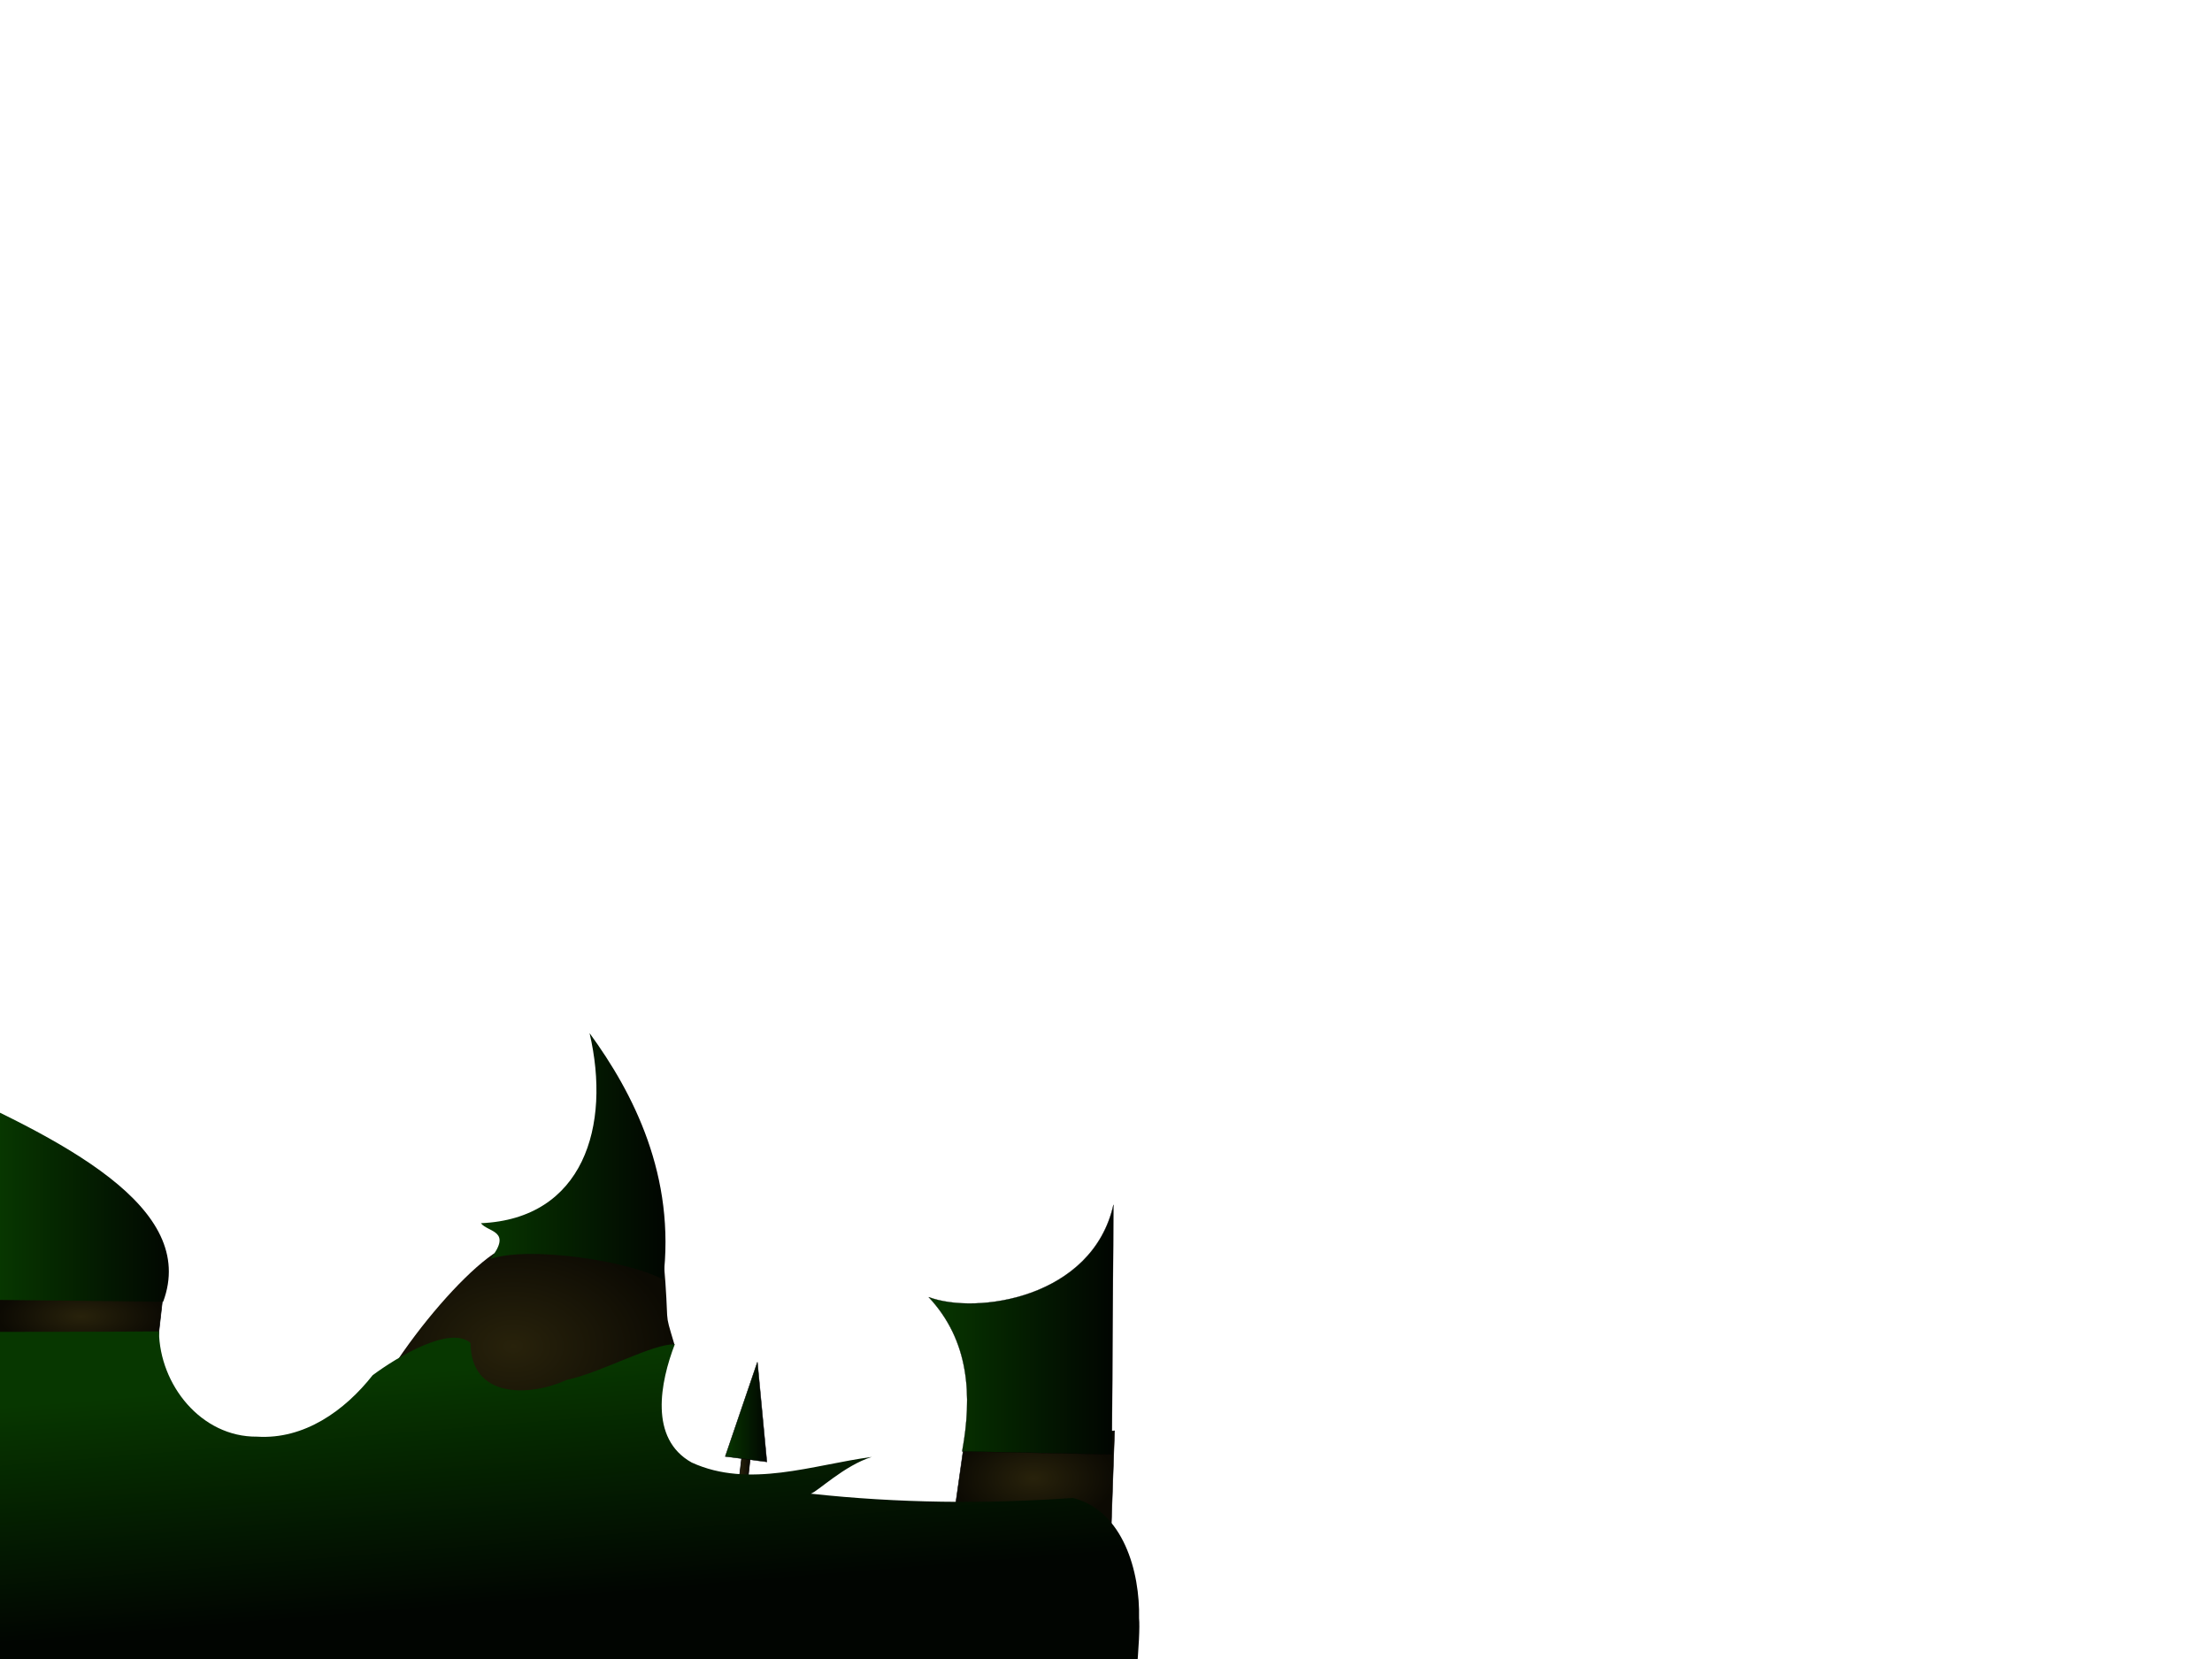
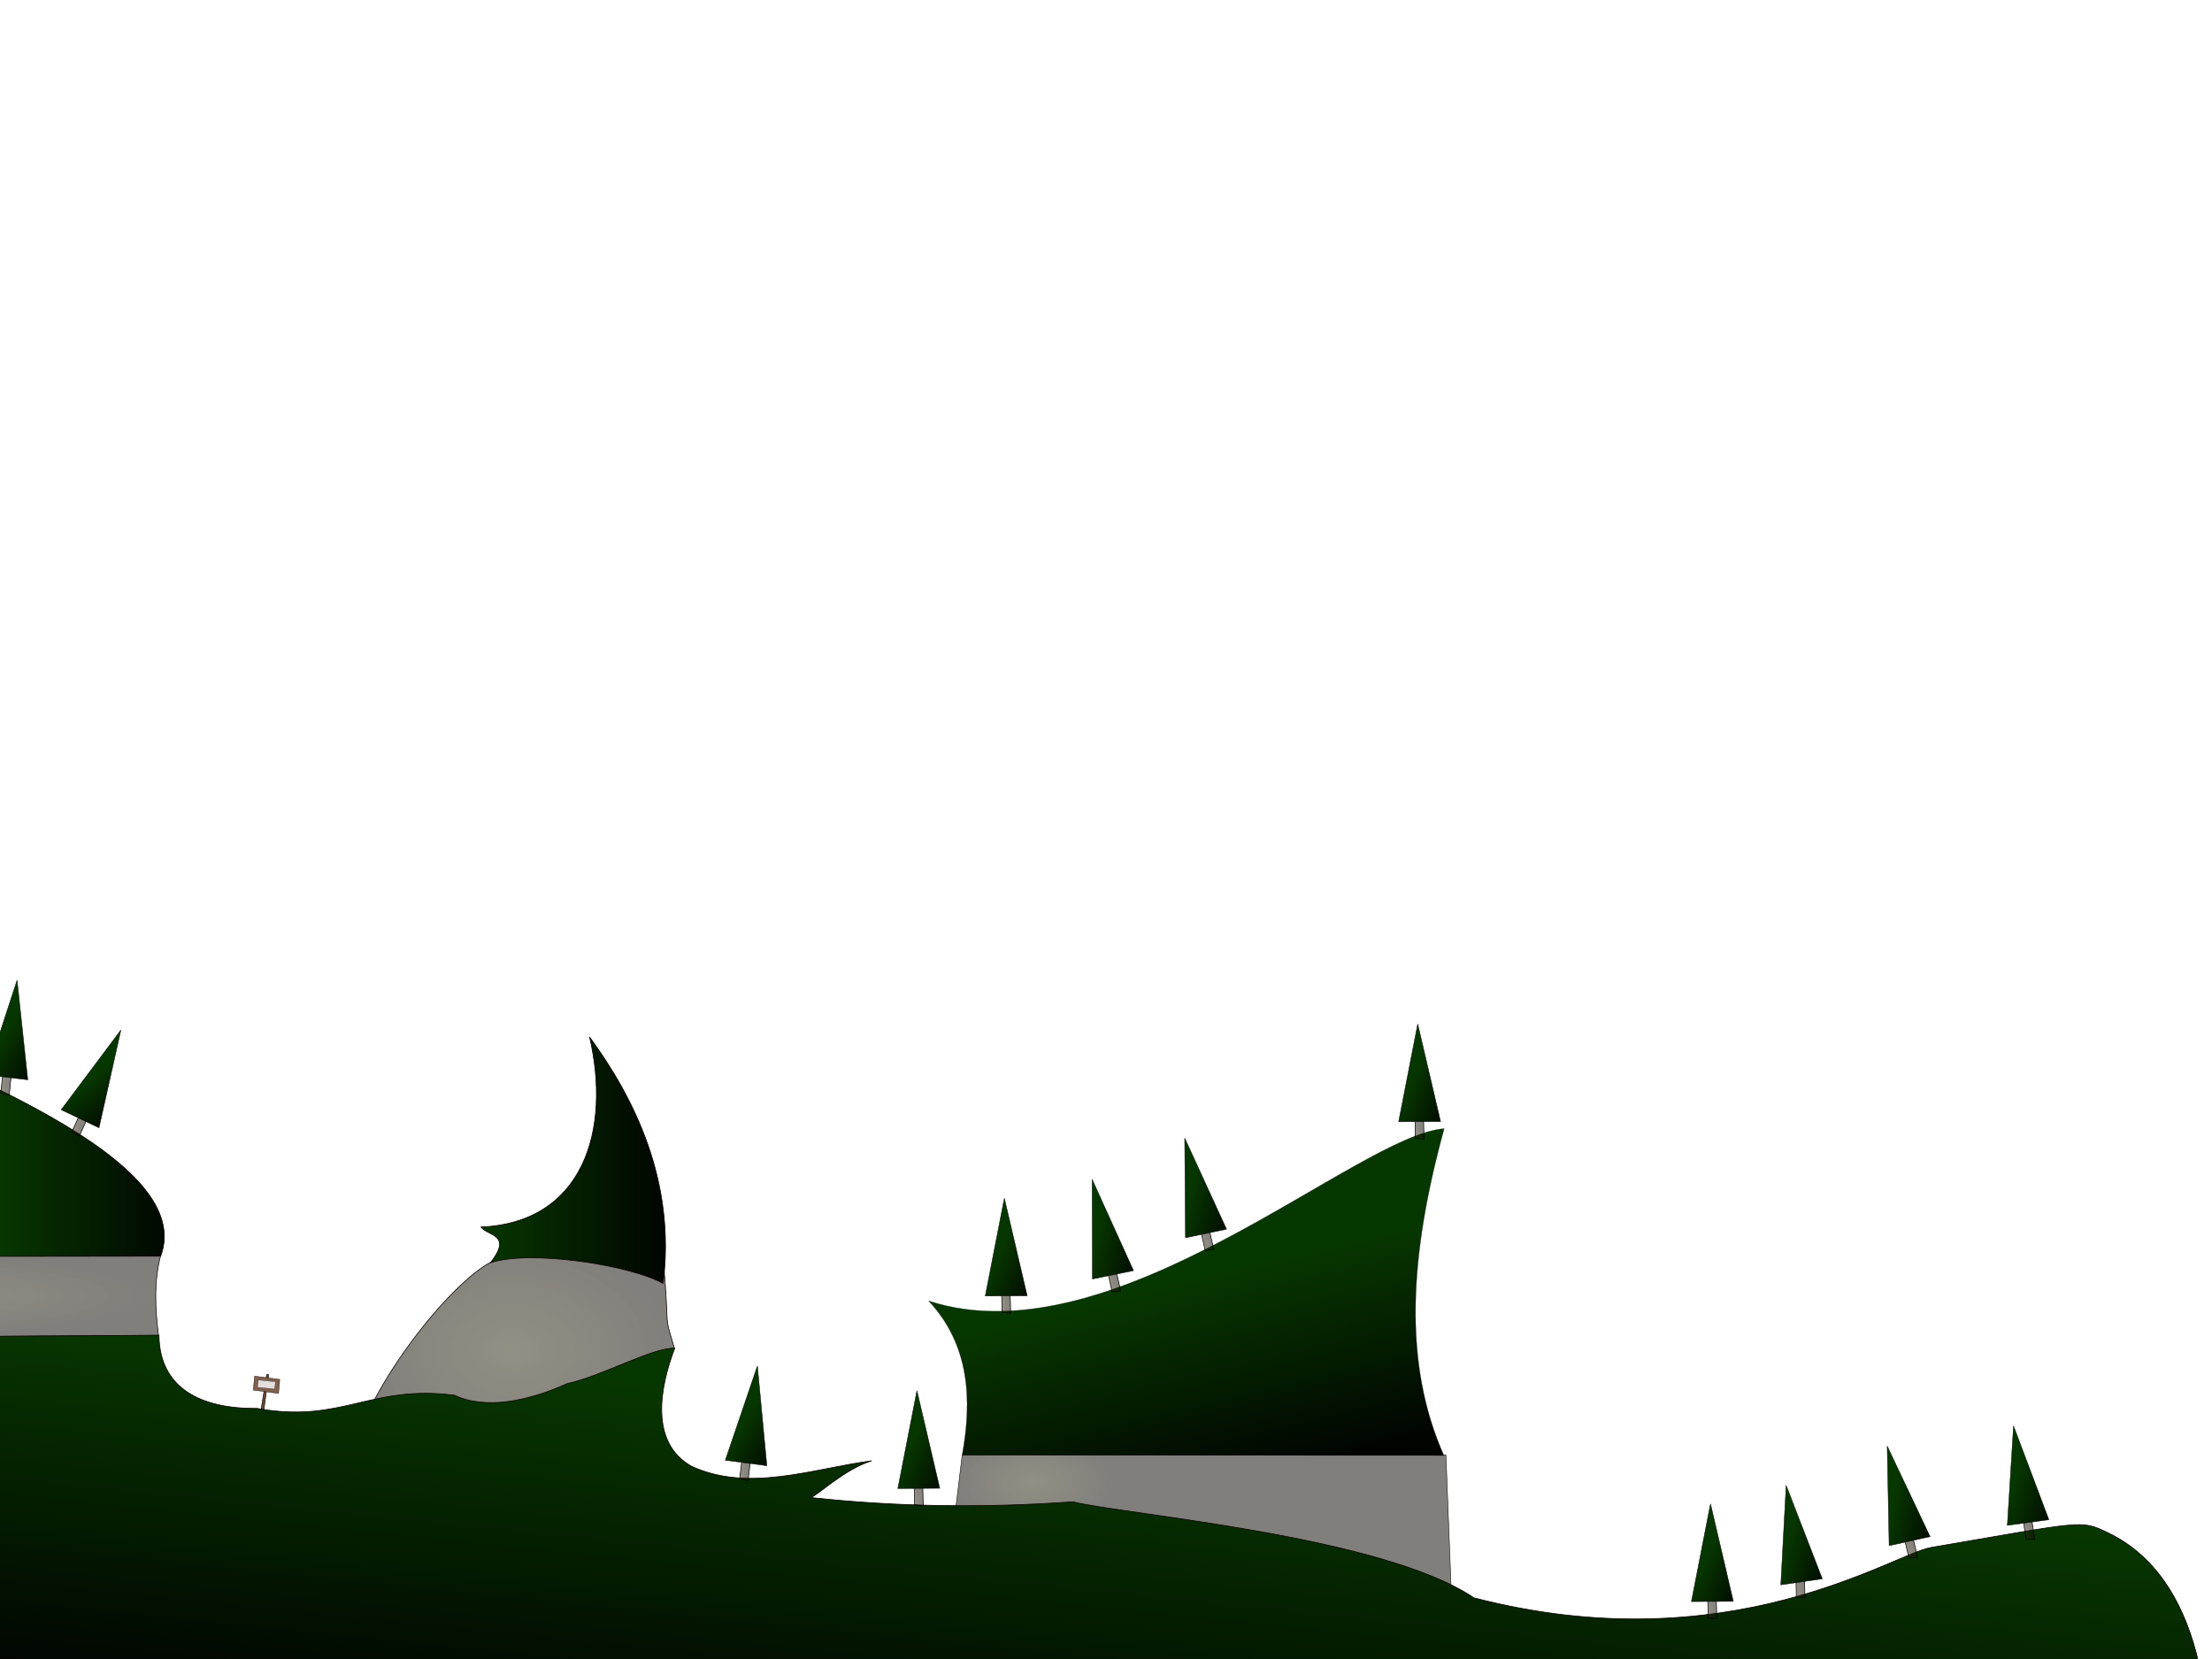
<svg xmlns="http://www.w3.org/2000/svg" xmlns:xlink="http://www.w3.org/1999/xlink" width="3200" height="2400" id="svg2816" version="1.1">
  <defs id="defs2818">
    <linearGradient id="linearGradient3711">
-       <stop style="stop-color:#28220b;stop-opacity:1;" offset="0" id="stop3713" />
-       <stop style="stop-color:#0c0a03;stop-opacity:1;" offset="1" id="stop3715" />
+       <stop style="stop-color:#28220b;stop-opacity:0.505;" offset="0" id="stop3713" />
+       <stop style="stop-color:#0c0a03;stop-opacity:0.523;" offset="1" id="stop3715" />
    </linearGradient>
    <linearGradient id="linearGradient3679">
      <stop style="stop-color:#073700;stop-opacity:1;" offset="0" id="stop3681" />
      <stop style="stop-color:#010501;stop-opacity:1;" offset="1" id="stop3683" />
    </linearGradient>
    <linearGradient id="linearGradient3640">
      <stop style="stop-color:#162d50;stop-opacity:1;" offset="0" id="stop3642" />
      <stop style="stop-color:#2b589d;stop-opacity:1;" offset="1" id="stop3644" />
    </linearGradient>
    <linearGradient id="linearGradient3626">
      <stop style="stop-color:#212178;stop-opacity:1;" offset="0" id="stop3628" />
      <stop style="stop-color:#2829b7;stop-opacity:1;" offset="1" id="stop3630" />
    </linearGradient>
-     <linearGradient xlink:href="#linearGradient3640" id="linearGradient3650" x1="806.102" y1="114.591" x2="806.102" y2="1112.79" gradientUnits="userSpaceOnUse" />
-     <linearGradient xlink:href="#linearGradient3679" id="linearGradient3685" x1="751.487" y1="772.486" x2="779.677" y2="1114.255" gradientUnits="userSpaceOnUse" />
-     <linearGradient xlink:href="#linearGradient3679" id="linearGradient3693" x1="695.707" y1="472.808" x2="962.738" y2="472.808" gradientUnits="userSpaceOnUse" />
-     <linearGradient xlink:href="#linearGradient3679" id="linearGradient3701" x1="-1.801" y1="516.022" x2="257.404" y2="516.022" gradientUnits="userSpaceOnUse" />
-     <linearGradient xlink:href="#linearGradient3679" id="linearGradient3709" x1="1343.292" y1="723.408" x2="1610.958" y2="723.408" gradientUnits="userSpaceOnUse" />
-     <radialGradient xlink:href="#linearGradient3711" id="radialGradient3717" cx="742.462" cy="747.666" fx="742.462" fy="747.666" r="233.345" gradientTransform="matrix(1,0,0,0.7061529,0,219.6995)" gradientUnits="userSpaceOnUse" />
-     <radialGradient xlink:href="#linearGradient3711" id="radialGradient3725" cx="121.387" cy="705.025" fx="121.387" fy="705.025" r="119.53" gradientTransform="matrix(1,0,0,0.398566,-4.12479,423.4369)" gradientUnits="userSpaceOnUse" />
-     <radialGradient xlink:href="#linearGradient3711" id="radialGradient3733" cx="1495.199" cy="938.387" fx="1495.199" fy="938.387" r="117.506" gradientTransform="matrix(1,0,0,0.5857991,0,388.6806)" gradientUnits="userSpaceOnUse" />
-     <linearGradient xlink:href="#linearGradient3679" id="linearGradient3741" x1="1048.937" y1="842.673" x2="1109.661" y2="842.673" gradientUnits="userSpaceOnUse" />
+     <linearGradient xlink:href="#linearGradient3679" id="linearGradient3685" x1="751.487" y1="772.486" x2="699.261" y2="1277.86" gradientUnits="userSpaceOnUse" gradientTransform="translate(0,5.545935)" />
+     <linearGradient xlink:href="#linearGradient3679" id="linearGradient3693" x1="695.707" y1="472.808" x2="962.738" y2="472.808" gradientUnits="userSpaceOnUse" gradientTransform="translate(0,5.545935)" />
+     <linearGradient xlink:href="#linearGradient3679" id="linearGradient3701" x1="-1.801" y1="516.022" x2="257.404" y2="516.022" gradientUnits="userSpaceOnUse" gradientTransform="translate(0,5.545935)" />
+     <linearGradient xlink:href="#linearGradient3679" id="linearGradient3709" x1="1827.606" y1="619.486" x2="1897.233" y2="906.072" gradientUnits="userSpaceOnUse" gradientTransform="translate(0,5.545935)" />
+     <radialGradient xlink:href="#linearGradient3711" id="radialGradient3717" cx="742.462" cy="747.666" fx="742.462" fy="747.666" r="233.345" gradientTransform="matrix(1,0,0,0.7061529,0,225.2454)" gradientUnits="userSpaceOnUse" spreadMethod="pad" />
+     <radialGradient xlink:href="#linearGradient3711" id="radialGradient3733" cx="1495.199" cy="938.387" fx="1495.199" fy="938.387" r="117.506" gradientTransform="matrix(1,0,0,0.5857991,0,394.2265)" gradientUnits="userSpaceOnUse" />
+     <linearGradient xlink:href="#linearGradient3679" id="linearGradient3741" x1="1079.299" y1="842.673" x2="1144.495" y2="883.263" gradientUnits="userSpaceOnUse" />
    <linearGradient xlink:href="#linearGradient3711" id="linearGradient3751" x1="1066.642" y1="921.282" x2="1090.623" y2="921.282" gradientUnits="userSpaceOnUse" gradientTransform="matrix(0.6699529,0,0,1.275641,355.1157,-255.1216)" />
+     <radialGradient xlink:href="#linearGradient3711" id="radialGradient3765" cx="-171.464" cy="668.609" fx="-171.464" fy="668.609" r="404.23" gradientTransform="matrix(1,0,0,0.1441229,0,577.7928)" gradientUnits="userSpaceOnUse" />
+     <linearGradient xlink:href="#linearGradient3711" id="linearGradient3778" gradientUnits="userSpaceOnUse" gradientTransform="matrix(0.6699529,0,0,1.275641,355.1157,-255.1216)" x1="1066.642" y1="921.282" x2="1090.623" y2="921.282" />
+     <linearGradient xlink:href="#linearGradient3679" id="linearGradient3780" gradientUnits="userSpaceOnUse" x1="1079.299" y1="842.673" x2="1144.495" y2="883.263" />
+     <linearGradient xlink:href="#linearGradient3711" id="linearGradient3788" gradientUnits="userSpaceOnUse" gradientTransform="matrix(0.6699529,0,0,1.275641,355.1157,-255.1216)" x1="1066.642" y1="921.282" x2="1090.623" y2="921.282" />
+     <linearGradient xlink:href="#linearGradient3679" id="linearGradient3790" gradientUnits="userSpaceOnUse" x1="1079.299" y1="842.673" x2="1144.495" y2="883.263" />
+     <linearGradient xlink:href="#linearGradient3711" id="linearGradient3798" gradientUnits="userSpaceOnUse" gradientTransform="matrix(0.6699529,0,0,1.275641,355.1157,-255.1216)" x1="1066.642" y1="921.282" x2="1090.623" y2="921.282" />
+     <linearGradient xlink:href="#linearGradient3679" id="linearGradient3800" gradientUnits="userSpaceOnUse" x1="1079.299" y1="842.673" x2="1144.495" y2="883.263" />
+     <linearGradient xlink:href="#linearGradient3711" id="linearGradient3808" gradientUnits="userSpaceOnUse" gradientTransform="matrix(0.6699529,0,0,1.275641,355.1157,-255.1216)" x1="1066.642" y1="921.282" x2="1090.623" y2="921.282" />
+     <linearGradient xlink:href="#linearGradient3679" id="linearGradient3810" gradientUnits="userSpaceOnUse" x1="1079.299" y1="842.673" x2="1144.495" y2="883.263" />
+     <linearGradient xlink:href="#linearGradient3711" id="linearGradient3818" gradientUnits="userSpaceOnUse" gradientTransform="matrix(0.6699529,0,0,1.275641,355.1157,-255.1216)" x1="1066.642" y1="921.282" x2="1090.623" y2="921.282" />
+     <linearGradient xlink:href="#linearGradient3679" id="linearGradient3820" gradientUnits="userSpaceOnUse" x1="1079.299" y1="842.673" x2="1144.495" y2="883.263" />
+     <linearGradient xlink:href="#linearGradient3711" id="linearGradient3828" gradientUnits="userSpaceOnUse" gradientTransform="matrix(0.6699529,0,0,1.275641,355.1157,-255.1216)" x1="1066.642" y1="921.282" x2="1090.623" y2="921.282" />
+     <linearGradient xlink:href="#linearGradient3679" id="linearGradient3830" gradientUnits="userSpaceOnUse" x1="1079.299" y1="842.673" x2="1144.495" y2="883.263" />
+     <linearGradient xlink:href="#linearGradient3711" id="linearGradient3838" gradientUnits="userSpaceOnUse" gradientTransform="matrix(0.6699529,0,0,1.275641,355.1157,-255.1216)" x1="1066.642" y1="921.282" x2="1090.623" y2="921.282" />
+     <linearGradient xlink:href="#linearGradient3679" id="linearGradient3840" gradientUnits="userSpaceOnUse" x1="1079.299" y1="842.673" x2="1144.495" y2="883.263" gradientTransform="matrix(0.9903466,-0.1386135,0.1386135,0.9903466,-114.6764,160.6687)" />
+     <linearGradient xlink:href="#linearGradient3711" id="linearGradient3848" gradientUnits="userSpaceOnUse" gradientTransform="matrix(0.6699529,0,0,1.275641,355.1157,-255.1216)" x1="1066.642" y1="921.282" x2="1090.623" y2="921.282" />
+     <linearGradient xlink:href="#linearGradient3679" id="linearGradient3850" gradientUnits="userSpaceOnUse" x1="1079.299" y1="842.673" x2="1144.495" y2="883.263" />
+     <linearGradient xlink:href="#linearGradient3711" id="linearGradient3858" gradientUnits="userSpaceOnUse" gradientTransform="matrix(0.6699529,0,0,1.275641,355.1157,-255.1216)" x1="1066.642" y1="921.282" x2="1090.623" y2="921.282" />
+     <linearGradient xlink:href="#linearGradient3679" id="linearGradient3860" gradientUnits="userSpaceOnUse" x1="1079.299" y1="842.673" x2="1144.495" y2="883.263" />
+     <linearGradient xlink:href="#linearGradient3711" id="linearGradient3868" gradientUnits="userSpaceOnUse" gradientTransform="matrix(0.6699529,0,0,1.275641,355.1157,-255.1216)" x1="1066.642" y1="921.282" x2="1090.623" y2="921.282" />
+     <linearGradient xlink:href="#linearGradient3679" id="linearGradient3870" gradientUnits="userSpaceOnUse" x1="1079.299" y1="842.673" x2="1144.495" y2="883.263" gradientTransform="translate(-3.729062,1.213587)" />
+     <linearGradient xlink:href="#linearGradient3711" id="linearGradient3878" gradientUnits="userSpaceOnUse" gradientTransform="matrix(0.6699529,0,0,1.275641,355.1157,-255.1216)" x1="1066.642" y1="921.282" x2="1090.623" y2="921.282" />
+     <linearGradient xlink:href="#linearGradient3679" id="linearGradient3880" gradientUnits="userSpaceOnUse" x1="1079.299" y1="842.673" x2="1144.495" y2="883.263" />
+     <linearGradient xlink:href="#linearGradient3711" id="linearGradient3888" gradientUnits="userSpaceOnUse" gradientTransform="matrix(0.6699529,0,0,1.275641,355.1157,-255.1216)" x1="1066.642" y1="921.282" x2="1090.623" y2="921.282" />
+     <linearGradient xlink:href="#linearGradient3679" id="linearGradient3890" gradientUnits="userSpaceOnUse" x1="1079.299" y1="842.673" x2="1144.495" y2="883.263" />
+     <linearGradient xlink:href="#linearGradient3711" id="linearGradient3898" gradientUnits="userSpaceOnUse" gradientTransform="matrix(0.6699529,0,0,1.275641,355.1157,-255.1216)" x1="1066.642" y1="921.282" x2="1090.623" y2="921.282" />
+     <linearGradient xlink:href="#linearGradient3679" id="linearGradient3900" gradientUnits="userSpaceOnUse" x1="1079.299" y1="842.673" x2="1144.495" y2="883.263" />
  </defs>
-   <g id="layer4" style="display:inline" transform="translate(0,1200)">
-     <path style="fill:url(#linearGradient3751);fill-opacity:1;stroke:#000000;stroke-width:0.924px;stroke-linecap:butt;stroke-linejoin:miter;stroke-opacity:1" d="m 1073.603,903.567 11.843,4.51 -3.158,28.564 -12.238,-3.007 3.553,-30.067 z" id="path3743" />
-   </g>
+   <g id="layer4" style="display:inline" transform="translate(0,1200)" />
  <g id="layer2" transform="translate(0,1200)">
-     <path style="fill:url(#radialGradient3717);fill-opacity:1;stroke:none" d="m 732.445,603.547 123.744,-20.658 103.709,38.299 c 9.41,107.498 -0.768,68.002 15.91,124.251 l -466.69,167.005 c 8.493,-94.751 161.105,-283.858 223.328,-308.896 z" id="path3616" />
-     <path style="fill:url(#radialGradient3725);fill-opacity:1;stroke:#000000;stroke-width:0.907px;stroke-linecap:butt;stroke-linejoin:miter;stroke-opacity:1" d="m -575.241,653.676 811.578,15.369 -9.428,82.577 -802.15,-10.651 0,-87.296 z" id="path3618" />
-     <path style="fill:url(#radialGradient3733);fill-opacity:1;stroke:#000000;stroke-width:0.688px;stroke-linecap:butt;stroke-linejoin:miter;stroke-opacity:1" d="m 1395.336,884.93 -17.299,121.948 229.607,-1.671 4.718,-135.312 -217.025,15.035 z" id="path3621" />
+     <path style="fill:url(#radialGradient3717);fill-opacity:1.0;stroke:#0e0000;stroke-opacity:1" d="m 716.758,622.818 c -62.222,25.038 -199.149,200.42 -207.642,295.171 l 466.69,-167.005 c -16.678,-56.249 -6.5,-16.753 -15.91,-124.251 l -103.709,-38.299 -139.43,34.384 z" id="path3616" />
+     <path style="fill:url(#radialGradient3765);fill-opacity:1;stroke:#000000;stroke-width:0.907;stroke-linecap:butt;stroke-linejoin:miter;stroke-miterlimit:4;stroke-opacity:1;stroke-dasharray:none;opacity:1" d="m -1113.196,616.349 1345.508,0.279 c -9.85,38.412 -7.777,76.825 -2.976,115.237 l -1343.107,7.938 0.574,-123.454 0,-2e-5 z" id="path3618" />
+     <path style="fill:url(#radialGradient3733);fill-opacity:1;stroke:#000000;stroke-width:0.688px;stroke-linecap:butt;stroke-linejoin:miter;stroke-opacity:1" d="m 1391.905,905.182 699.868,-0.329 8.027,205.9 -716.861,-131.173 8.966,-74.399 z" id="path3621" />
  </g>
  <g id="layer1" transform="translate(0,1200)">
-     <path style="fill:url(#linearGradient3701);fill-opacity:1" d="M -578.801,61.264 C -528.294,293.315 337.264,410.756 236.038,683.174 l -812.216,-8.975 -2.622,-612.935 z" id="rect3598" />
-     <path style="fill:url(#linearGradient3685);fill-opacity:1" d="m -574.4,727.735 c 76.006,-1.366 728.367,-0.357 804.373,-1.724 0.896,77.061 60.871,153.084 141.849,152.333 68.305,4.391 127.018,-37.725 167.254,-88.859 35.249,-26.252 112.043,-72.553 141.67,-46.678 0.346,80.534 85.121,78.059 139.583,53.266 49.541,-10.397 124.025,-52.558 155.821,-51.263 -20.82,54.512 -37.626,136.344 24.532,170.965 83.156,38.054 175.526,3.156 260.455,-8.077 -39.8,12.332 -78.492,50.273 -88.192,53.133 125.725,13.74 253.143,15.133 379.081,6.183 73.164,18.343 97.343,107.43 95.802,174.17 4.895,46.62 -34.705,405.935 -76.505,396.687 -523.909,0.754 -1622.993,1.49 -2146.902,2.244 0.786,-159.253 0.393,-653.129 1.179,-812.382 z" id="rect3600" />
-     <path style="fill:url(#linearGradient3693);fill-opacity:1" d="m 852.906,294.553 c 63.322,86.727 125.155,207.036 106.432,356.511 -50.677,-27.435 -193.549,-48.728 -249.796,-29.839 32.242,-41.64 -3.58,-38.192 -13.835,-51.681 147.907,-6.372 188.706,-140.106 157.199,-274.991 z" id="rect3606" />
-     <path style="fill:url(#linearGradient3709);fill-opacity:1;stroke:#000000;stroke-width:0.334px;stroke-linecap:butt;stroke-linejoin:miter;stroke-opacity:1" d="m 1343.459,676.453 c 68.77,25.865 236.918,1.872 267.333,-133.582 l -2.375,361.073 -216.525,-4.239 c 14.761,-80.644 10.698,-160.002 -48.433,-223.252 z" id="path3610" />
-     <path style="fill:url(#linearGradient3741);fill-opacity:1;stroke:#000000;stroke-width:0.614px;stroke-linecap:butt;stroke-linejoin:miter;stroke-opacity:1" d="m 1049.244,906.959 46.459,-136.433 13.652,144.293 -60.111,-7.861 z" id="path3613" />
+     <path style="fill:url(#linearGradient3701);fill-opacity:1;stroke:#0e0000;stroke-opacity:1" d="m -1116.756,-152.798 c 50.507,232.051 1450.448,497.645 1349.221,770.063 l -1346.599,1.743 -2.622,-771.806 z" id="ground-1">
+       </path>
+     <path style="fill:#644835;fill-opacity:1;stroke:#000000;stroke-width:0.773px;stroke-linecap:butt;stroke-linejoin:miter;stroke-opacity:1" d="m 377.703,838.724 8.11,-50.277 2.862,0.301 -6.917,50.879 -4.055,-0.903 z" id="path3906" />
+     <path style="fill:url(#linearGradient3685);fill-opacity:1.0;stroke:#0e0000;stroke-opacity:1" d="m -1117.902,738.827 c 76.006,-1.366 1271.868,-5.903 1347.875,-7.27 0.896,77.061 60.871,106.638 141.849,105.887 123.409,22.238 162.473,-34.559 285.62,-19.073 45.406,21.609 108.425,8.041 162.887,-16.751 49.541,-10.397 124.025,-52.558 155.821,-51.263 -20.82,54.512 -37.626,136.344 24.532,170.965 83.156,38.054 175.526,3.156 260.455,-8.077 -39.8,12.332 -78.492,50.273 -88.192,53.133 125.725,13.74 253.143,15.133 379.081,6.183 73.164,18.343 446.362,48.606 580.116,138.876 369.847,95.969 605.852,-63.288 661.427,-72.786 222.116,-37.959 216.001,-40.354 255.618,-21.434 269.937,128.917 100.818,766.013 0.357,771.219 -33.951,1.759 -965.81,84.783 -976.26,82.471 -130.977,0.189 -363.244,2.438 -646.156,5.718 -282.912,3.28 -616.469,7.591 -950.026,11.902 -333.557,4.311 -667.114,8.622 -950.026,11.902 -282.912,3.28 -515.179,5.53 -646.156,5.718 0.786,-159.253 0.393,-1008.069 1.179,-1167.322 z" id="ground-2">
+       </path>
+     <path style="fill:url(#linearGradient3693);fill-opacity:1;stroke:#0e0000;stroke-opacity:1" d="m 852.906,300.099 c 63.322,86.727 125.155,207.036 106.432,356.511 -50.677,-27.435 -193.549,-48.728 -249.796,-29.839 32.242,-41.64 -3.58,-38.192 -13.835,-51.681 147.907,-6.372 188.706,-140.106 157.199,-274.991 z" id="ground-4" />
+     <path style="fill:url(#linearGradient3709);fill-opacity:1;stroke:#000000;stroke-width:0.334px;stroke-linecap:butt;stroke-linejoin:miter;stroke-opacity:1" d="m 1343.459,681.999 c 269.128,87.822 620.208,-240.088 745.764,-249.268 -50.781,184.934 -59.416,340.182 -0.414,472.838 l -696.918,-0.317 c 14.761,-80.644 10.698,-160.002 -48.433,-223.252 z" id="ground-3" />
+     <g id="g3768" transform="translate(0,5.545935)">
+       <path id="path3743" d="m 1073.603,903.567 11.843,4.51 -3.158,28.564 -12.238,-3.007 3.553,-30.067 z" style="fill:url(#linearGradient3751);fill-opacity:1;stroke:#000000;stroke-width:0.924px;stroke-linecap:butt;stroke-linejoin:miter;stroke-opacity:1;display:inline" />
+       <path id="path3613" d="m 1049.244,906.959 46.459,-136.433 13.652,144.293 -60.111,-7.861 z" style="fill:url(#linearGradient3741);fill-opacity:1;stroke:#000000;stroke-width:0.614px;stroke-linecap:butt;stroke-linejoin:miter;stroke-opacity:1" />
+     </g>
+     <g id="g3772" transform="matrix(0.9908359,-0.1350712,0.1350712,0.9908359,136.7427,196.4061)">
+       <path style="fill:url(#linearGradient3778);fill-opacity:1;stroke:#000000;stroke-width:0.924px;stroke-linecap:butt;stroke-linejoin:miter;stroke-opacity:1;display:inline" d="m 1073.603,903.567 11.843,4.51 -3.158,28.564 -12.238,-3.007 3.553,-30.067 z" id="path3774" />
+       <path style="fill:url(#linearGradient3780);fill-opacity:1;stroke:#000000;stroke-width:0.614px;stroke-linecap:butt;stroke-linejoin:miter;stroke-opacity:1" d="m 1049.244,906.959 46.459,-136.433 13.652,144.293 -60.111,-7.861 z" id="path3776" />
+     </g>
+     <g transform="matrix(0.9908359,-0.1350712,0.1350712,0.9908359,263.2133,-82.02531)" id="g3782">
+       <path id="path3784" d="m 1073.603,903.567 11.843,4.51 -3.158,28.564 -12.238,-3.007 3.553,-30.067 z" style="fill:url(#linearGradient3788);fill-opacity:1;stroke:#000000;stroke-width:0.924px;stroke-linecap:butt;stroke-linejoin:miter;stroke-opacity:1;display:inline" />
+       <path id="path3786" d="m 1049.244,906.959 46.459,-136.433 13.652,144.293 -60.111,-7.861 z" style="fill:url(#linearGradient3790);fill-opacity:1;stroke:#000000;stroke-width:0.614px;stroke-linecap:butt;stroke-linejoin:miter;stroke-opacity:1" />
+     </g>
+     <g id="g3792" transform="matrix(0.9456288,-0.3252478,0.3252478,0.9456288,293.1984,133.8907)">
+       <path style="fill:url(#linearGradient3798);fill-opacity:1;stroke:#000000;stroke-width:0.924px;stroke-linecap:butt;stroke-linejoin:miter;stroke-opacity:1;display:inline" d="m 1073.603,903.567 11.843,4.51 -3.158,28.564 -12.238,-3.007 3.553,-30.067 z" id="path3794" />
+       <path style="fill:url(#linearGradient3800);fill-opacity:1;stroke:#000000;stroke-width:0.614px;stroke-linecap:butt;stroke-linejoin:miter;stroke-opacity:1" d="m 1049.244,906.959 46.459,-136.433 13.652,144.293 -60.111,-7.861 z" id="path3796" />
+     </g>
+     <g transform="matrix(0.944041,-0.329828,0.329828,0.944041,425.3286,80.47472)" id="g3802">
+       <path id="path3804" d="m 1073.603,903.567 11.843,4.51 -3.158,28.564 -12.238,-3.007 3.553,-30.067 z" style="fill:url(#linearGradient3808);fill-opacity:1;stroke:#000000;stroke-width:0.924px;stroke-linecap:butt;stroke-linejoin:miter;stroke-opacity:1;display:inline" />
+       <path id="path3806" d="m 1049.244,906.959 46.459,-136.433 13.652,144.293 -60.111,-7.861 z" style="fill:url(#linearGradient3810);fill-opacity:1;stroke:#000000;stroke-width:0.614px;stroke-linecap:butt;stroke-linejoin:miter;stroke-opacity:1" />
+     </g>
+     <g transform="matrix(0.964806,-0.2629625,0.2629625,0.964806,1653.127,407.5687)" id="g3812">
+       <path id="path3814" d="m 1073.603,903.567 11.843,4.51 -3.158,28.564 -12.238,-3.007 3.553,-30.067 z" style="fill:url(#linearGradient3818);fill-opacity:1;stroke:#000000;stroke-width:0.924px;stroke-linecap:butt;stroke-linejoin:miter;stroke-opacity:1;display:inline" />
+       <path id="path3816" d="m 1049.244,906.959 46.459,-136.433 13.652,144.293 -60.111,-7.861 z" style="fill:url(#linearGradient3820);fill-opacity:1;stroke:#000000;stroke-width:0.614px;stroke-linecap:butt;stroke-linejoin:miter;stroke-opacity:1" />
+     </g>
+     <g id="g3822" transform="matrix(0.9400517,-0.3410319,0.3410319,0.9400517,1437.329,541.2958)">
+       <path style="fill:url(#linearGradient3828);fill-opacity:1;stroke:#000000;stroke-width:0.924px;stroke-linecap:butt;stroke-linejoin:miter;stroke-opacity:1;display:inline" d="m 1073.603,903.567 11.843,4.51 -3.158,28.564 -12.238,-3.007 3.553,-30.067 z" id="path3824" />
+       <path style="fill:url(#linearGradient3830);fill-opacity:1;stroke:#000000;stroke-width:0.614px;stroke-linecap:butt;stroke-linejoin:miter;stroke-opacity:1" d="m 1049.244,906.959 46.459,-136.433 13.652,144.293 -60.111,-7.861 z" id="path3826" />
+     </g>
+     <g transform="matrix(0.9908359,-0.1350712,0.1350712,0.9908359,1412.308,329.5085)" id="g3832">
+       <path id="path3834" d="m 1073.603,903.567 11.843,4.51 -3.158,28.564 -12.238,-3.007 3.553,-30.067 z" style="fill:url(#linearGradient3838);fill-opacity:1;stroke:#000000;stroke-width:0.924px;stroke-linecap:butt;stroke-linejoin:miter;stroke-opacity:1;display:inline" />
+       <path id="path3836" d="m 1050.155,913.433 27.099,-141.556 33.521,141.008 -60.62,0.548 z" style="fill:url(#linearGradient3840);fill-opacity:1;stroke:#000000;stroke-width:0.614px;stroke-linecap:butt;stroke-linejoin:miter;stroke-opacity:1" />
+     </g>
+     <g id="g3842" transform="matrix(0.9908359,-0.1350712,0.1350712,0.9908359,1284.751,360.0112)">
+       <path style="fill:url(#linearGradient3848);fill-opacity:1;stroke:#000000;stroke-width:0.924px;stroke-linecap:butt;stroke-linejoin:miter;stroke-opacity:1;display:inline" d="m 1073.603,903.567 11.843,4.51 -3.158,28.564 -12.238,-3.007 3.553,-30.067 z" id="path3844" />
+       <path style="fill:url(#linearGradient3850);fill-opacity:1;stroke:#000000;stroke-width:0.614px;stroke-linecap:butt;stroke-linejoin:miter;stroke-opacity:1" d="m 1049.244,906.959 46.459,-136.433 13.652,144.293 -60.111,-7.861 z" id="path3846" />
+     </g>
+     <g transform="matrix(0.9908359,-0.1350712,0.1350712,0.9908359,861.2219,-334.1065)" id="g3852">
+       <path id="path3854" d="m 1073.603,903.567 11.843,4.51 -3.158,28.564 -12.238,-3.007 3.553,-30.067 z" style="fill:url(#linearGradient3858);fill-opacity:1;stroke:#000000;stroke-width:0.924px;stroke-linecap:butt;stroke-linejoin:miter;stroke-opacity:1;display:inline" />
+       <path id="path3856" d="m 1049.244,906.959 46.459,-136.433 13.652,144.293 -60.111,-7.861 z" style="fill:url(#linearGradient3860);fill-opacity:1;stroke:#000000;stroke-width:0.614px;stroke-linecap:butt;stroke-linejoin:miter;stroke-opacity:1" />
+     </g>
+     <g id="g3862" transform="matrix(0.9509109,0.3094647,-0.3094647,0.9509109,-624.6591,-781.6803)">
+       <path style="fill:url(#linearGradient3868);fill-opacity:1;stroke:#000000;stroke-width:0.924px;stroke-linecap:butt;stroke-linejoin:miter;stroke-opacity:1;display:inline" d="m 1073.603,903.567 11.843,4.51 -3.158,28.564 -12.238,-3.007 3.553,-30.067 z" id="path3864" />
+       <path style="fill:url(#linearGradient3870);fill-opacity:1;stroke:#000000;stroke-width:0.614px;stroke-linecap:butt;stroke-linejoin:miter;stroke-opacity:1" d="m 1045.515,908.172 46.459,-136.433 13.652,144.293 -60.111,-7.861 z" id="path3866" />
+     </g>
+     <g transform="matrix(0.9999199,-0.01265973,0.01265973,0.9999199,-1080.662,-538.6132)" id="g3872">
+       <path id="path3874" d="m 1073.603,903.567 11.843,4.51 -3.158,28.564 -12.238,-3.007 3.553,-30.067 z" style="fill:url(#linearGradient3878);fill-opacity:1;stroke:#000000;stroke-width:0.924px;stroke-linecap:butt;stroke-linejoin:miter;stroke-opacity:1;display:inline" />
+       <path id="path3876" d="m 1049.244,906.959 46.459,-136.433 13.652,144.293 -60.111,-7.861 z" style="fill:url(#linearGradient3880);fill-opacity:1;stroke:#000000;stroke-width:0.614px;stroke-linecap:butt;stroke-linejoin:miter;stroke-opacity:1" />
+     </g>
+     <g id="g3882" transform="matrix(0.9999199,-0.01265973,0.01265973,0.9999199,-1178.701,-581.7504)">
+       <path style="fill:url(#linearGradient3888);fill-opacity:1;stroke:#000000;stroke-width:0.924px;stroke-linecap:butt;stroke-linejoin:miter;stroke-opacity:1;display:inline" d="m 1073.603,903.567 11.843,4.51 -3.158,28.564 -12.238,-3.007 3.553,-30.067 z" id="path3884" />
+       <path style="fill:url(#linearGradient3890);fill-opacity:1;stroke:#000000;stroke-width:0.614px;stroke-linecap:butt;stroke-linejoin:miter;stroke-opacity:1" d="m 1049.244,906.959 46.459,-136.433 13.652,144.293 -60.111,-7.861 z" id="path3886" />
+     </g>
+     <g transform="matrix(0.9999199,-0.01265973,0.01265973,0.9999199,-1292.882,-632.7512)" id="g3892">
+       <path id="path3894" d="m 1073.603,903.567 11.843,4.51 -3.158,28.564 -12.238,-3.007 3.553,-30.067 z" style="fill:url(#linearGradient3898);fill-opacity:1;stroke:#000000;stroke-width:0.924px;stroke-linecap:butt;stroke-linejoin:miter;stroke-opacity:1;display:inline" />
+       <path id="path3896" d="m 1049.244,906.959 46.459,-136.433 13.652,144.293 -60.111,-7.861 z" style="fill:url(#linearGradient3900);fill-opacity:1;stroke:#000000;stroke-width:0.614px;stroke-linecap:butt;stroke-linejoin:miter;stroke-opacity:1" />
+     </g>
+     <rect style="fill:#7e614e;fill-opacity:1;stroke:#0e0000;stroke-width:0.55;stroke-miterlimit:4;stroke-opacity:1;stroke-dasharray:none" id="rect3902" width="36.771" height="20.307" x="437.465" y="737.024" transform="matrix(0.9915686,0.1295828,-0.08885589,0.9960445,0,0)" />
+     <rect transform="matrix(0.9950645,0.09923038,-0.1161157,0.9932357,0,0)" y="755.547" x="463.742" height="10.58" width="24.948" id="rect3904" style="fill:#e3dedb;fill-opacity:1;stroke:#0e0000;stroke-width:0.327;stroke-miterlimit:4;stroke-opacity:1;stroke-dasharray:none" />
  </g>
</svg>
